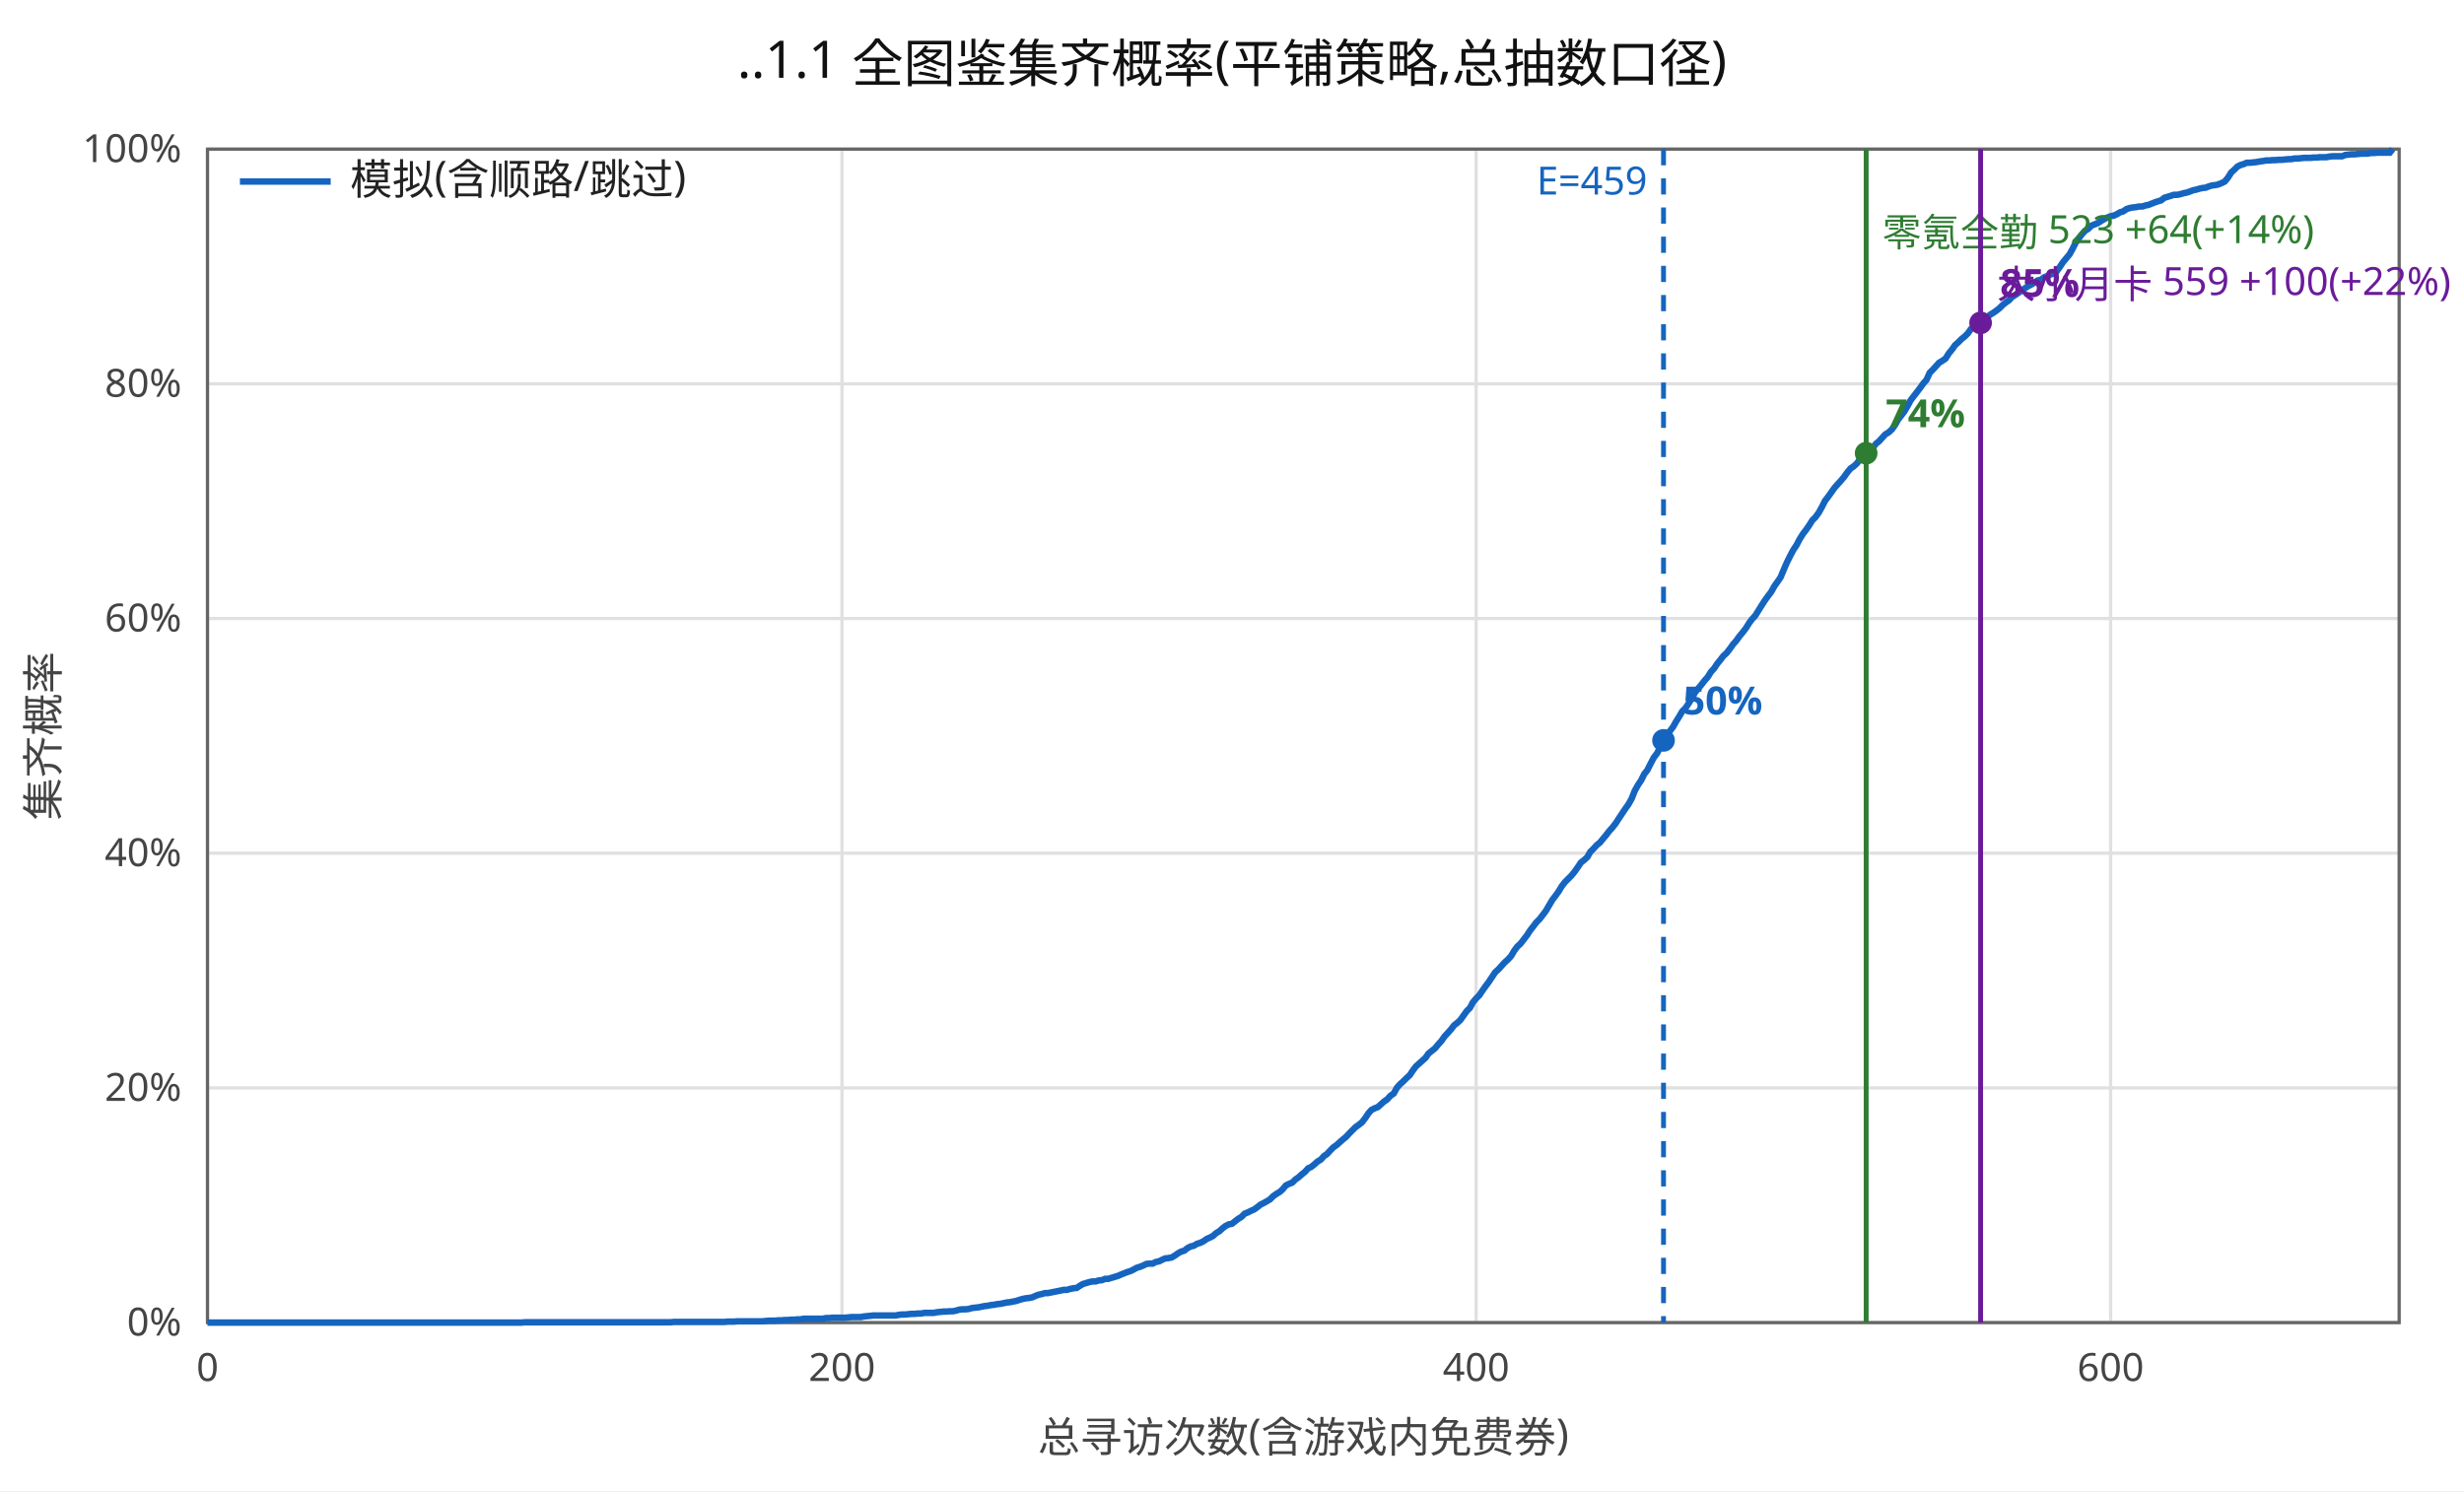
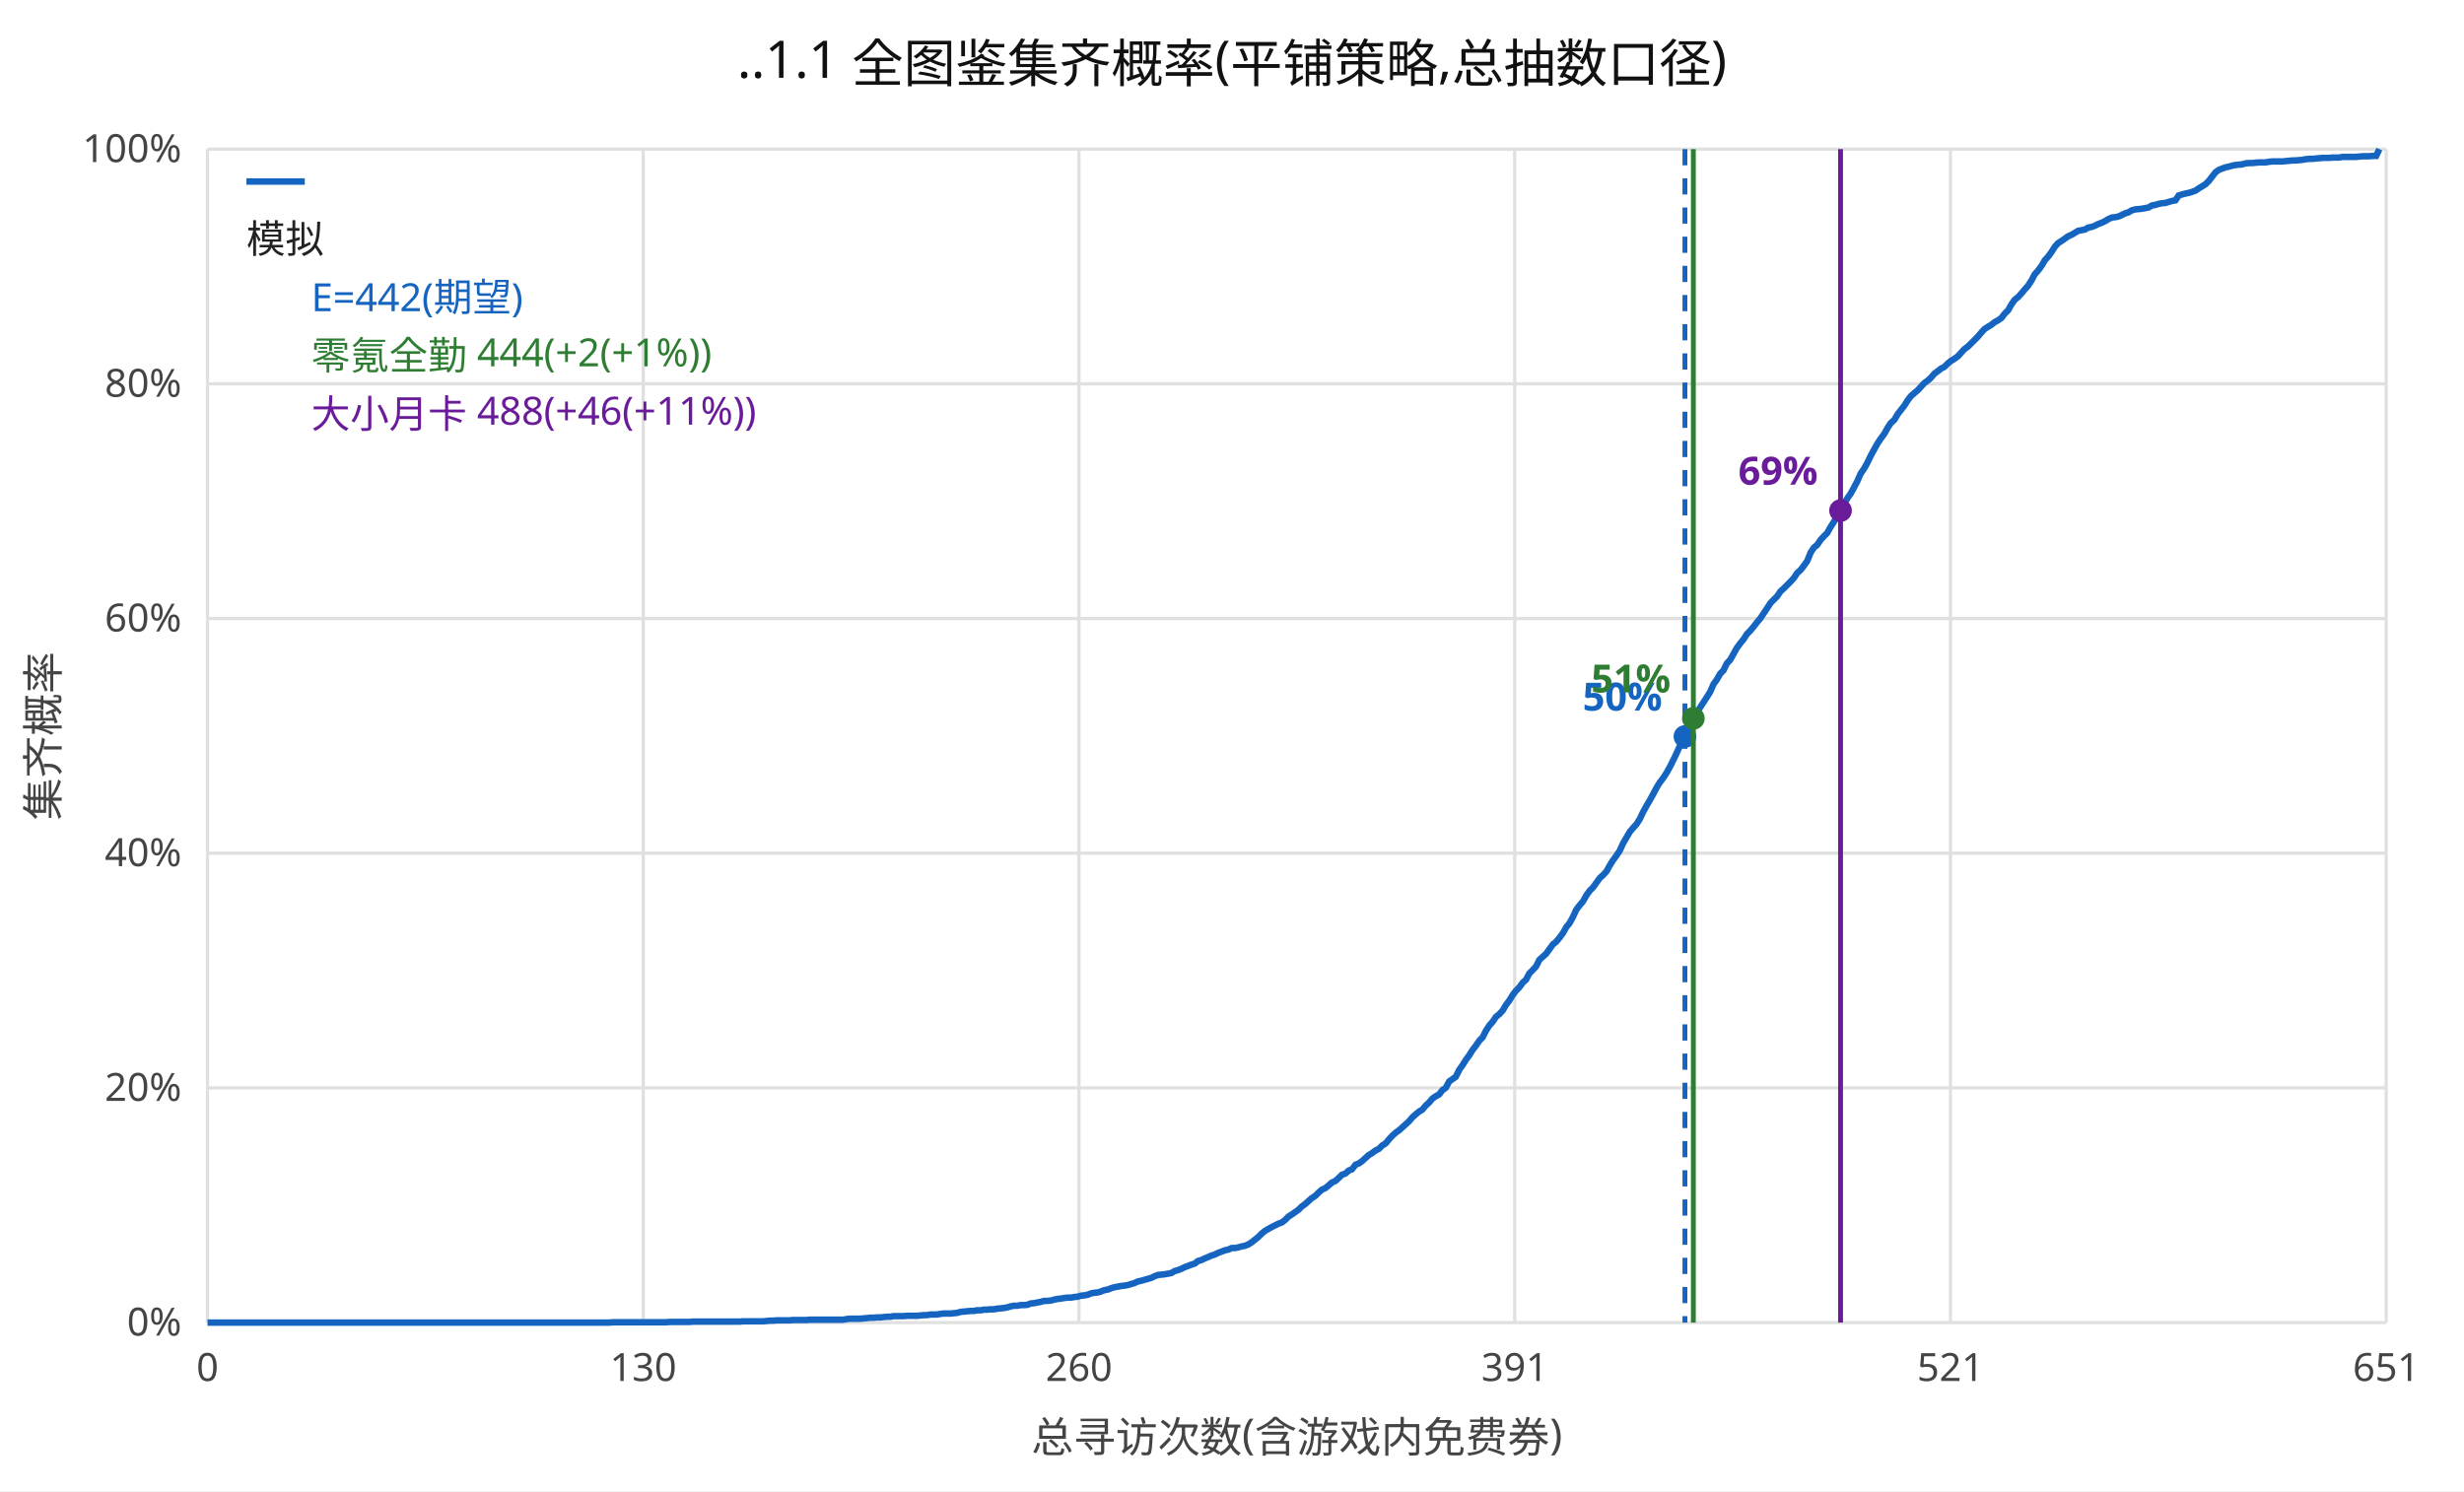
<svg xmlns="http://www.w3.org/2000/svg" width="760" height="460" viewBox="0 0 760 460" font-family="sans-serif">
  <rect x="0" y="0" width="760" height="460" fill="#ffffff" />
  <text x="380.0" y="24" text-anchor="middle" font-size="16" fill="#111">..1.1 全图鉴集齐概率(平铺策略,总抽数口径)</text>
-   <line x1="64" y1="408.0" x2="740" y2="408.0" stroke="#e0e0e0" />
-   <line x1="64" y1="335.6" x2="740" y2="335.6" stroke="#e0e0e0" />
-   <line x1="64" y1="263.2" x2="740" y2="263.2" stroke="#e0e0e0" />
-   <line x1="64" y1="190.8" x2="740" y2="190.8" stroke="#e0e0e0" />
-   <line x1="64" y1="118.4" x2="740" y2="118.4" stroke="#e0e0e0" />
-   <line x1="64" y1="46.0" x2="740" y2="46.0" stroke="#e0e0e0" />
+   <line x1="64" y1="408.0" x2="736" y2="408.0" stroke="#e0e0e0" />
  <line x1="64.0" y1="46" x2="64.0" y2="408" stroke="#e0e0e0" />
-   <line x1="259.7" y1="46" x2="259.7" y2="408" stroke="#e0e0e0" />
-   <line x1="455.3" y1="46" x2="455.3" y2="408" stroke="#e0e0e0" />
-   <line x1="651.0" y1="46" x2="651.0" y2="408" stroke="#e0e0e0" />
-   <rect x="64" y="46" width="676" height="362" fill="none" stroke="#666" />
-   <polyline points="64.0,408.0 65.0,408.0 66.0,408.0 66.9,408.0 67.9,408.0 68.9,408.0 69.9,408.0 70.8,408.0 71.8,408.0 72.8,408.0 73.8,408.0 74.8,408.0 75.7,408.0 76.7,408.0 77.7,408.0 78.7,408.0 79.7,408.0 80.6,408.0 81.6,408.0 82.6,408.0 83.6,408.0 84.5,408.0 85.5,408.0 86.5,408.0 87.5,408.0 88.5,408.0 89.4,408.0 90.4,408.0 91.4,408.0 92.4,408.0 93.3,408.0 94.3,408.0 95.3,408.0 96.3,408.0 97.3,408.0 98.2,408.0 99.2,408.0 100.2,408.0 101.2,408.0 102.2,408.0 103.1,408.0 104.1,408.0 105.1,408.0 106.1,408.0 107.0,408.0 108.0,408.0 109.0,408.0 110.0,408.0 111.0,408.0 111.9,408.0 112.9,408.0 113.9,408.0 114.9,408.0 115.8,408.0 116.8,408.0 117.8,408.0 118.8,408.0 119.8,408.0 120.7,408.0 121.7,408.0 122.7,408.0 123.7,408.0 124.7,408.0 125.6,408.0 126.6,408.0 127.6,408.0 128.6,408.0 129.5,408.0 130.5,408.0 131.5,408.0 132.5,408.0 133.5,408.0 134.4,408.0 135.4,408.0 136.4,408.0 137.4,408.0 138.4,408.0 139.3,408.0 140.3,408.0 141.3,408.0 142.3,408.0 143.2,408.0 144.2,408.0 145.2,408.0 146.2,408.0 147.2,408.0 148.1,408.0 149.1,408.0 150.1,408.0 151.1,408.0 152.0,408.0 153.0,408.0 154.0,408.0 155.0,408.0 156.0,408.0 156.9,408.0 157.9,408.0 158.9,408.0 159.9,408.0 160.9,408.0 161.8,407.9 162.8,407.9 163.8,407.9 164.8,407.9 165.7,407.9 166.7,407.9 167.7,407.9 168.7,407.9 169.7,407.9 170.6,407.9 171.6,407.9 172.6,407.9 173.6,407.9 174.5,407.9 175.5,407.9 176.5,407.9 177.5,407.9 178.5,407.9 179.4,407.9 180.4,407.9 181.4,407.9 182.4,407.9 183.4,407.9 184.3,407.9 185.3,407.9 186.3,407.9 187.3,407.9 188.2,407.9 189.2,407.9 190.2,407.9 191.2,407.9 192.2,407.9 193.1,407.9 194.1,407.9 195.1,407.9 196.1,407.9 197.0,407.9 198.0,407.9 199.0,407.9 200.0,407.9 201.0,407.9 201.9,407.9 202.9,407.9 203.9,407.9 204.9,407.9 205.9,407.9 206.8,407.9 207.8,407.8 208.8,407.8 209.8,407.8 210.7,407.8 211.7,407.8 212.7,407.8 213.7,407.8 214.7,407.8 215.6,407.8 216.6,407.8 217.6,407.8 218.6,407.8 219.5,407.8 220.5,407.8 221.5,407.8 222.5,407.8 223.5,407.8 224.4,407.7 225.4,407.7 226.4,407.7 227.4,407.6 228.4,407.6 229.3,407.6 230.3,407.6 231.3,407.6 232.3,407.6 233.2,407.6 234.2,407.6 235.2,407.6 236.2,407.5 237.2,407.4 238.1,407.4 239.1,407.4 240.1,407.3 241.1,407.3 242.0,407.2 243.0,407.2 244.0,407.1 245.0,407.1 246.0,407.0 246.9,407.0 247.9,406.8 248.9,406.8 249.9,406.8 250.9,406.8 251.8,406.8 252.8,406.8 253.8,406.8 254.8,406.6 255.7,406.6 256.7,406.5 257.7,406.5 258.7,406.5 259.7,406.5 260.6,406.5 261.6,406.4 262.6,406.3 263.6,406.3 264.5,406.3 265.5,406.3 266.5,406.1 267.5,406.0 268.5,405.9 269.4,405.8 270.4,405.8 271.4,405.8 272.4,405.8 273.4,405.8 274.3,405.8 275.3,405.8 276.3,405.8 277.3,405.6 278.2,405.5 279.2,405.5 280.2,405.4 281.2,405.3 282.2,405.3 283.1,405.2 284.1,405.2 285.1,405.0 286.1,405.0 287.1,405.0 288.0,405.0 289.0,404.8 290.0,404.7 291.0,404.6 291.9,404.6 292.9,404.5 293.9,404.5 294.9,404.3 295.9,404.0 296.8,403.9 297.8,403.9 298.8,403.8 299.8,403.5 300.7,403.4 301.7,403.3 302.7,403.1 303.7,402.9 304.7,402.8 305.6,402.6 306.6,402.5 307.6,402.3 308.6,402.2 309.6,402.0 310.5,401.8 311.5,401.7 312.5,401.5 313.5,401.3 314.4,401.0 315.4,400.7 316.4,400.5 317.4,400.4 318.4,400.2 319.3,399.8 320.3,399.4 321.3,399.2 322.3,398.9 323.2,398.9 324.2,398.7 325.2,398.5 326.2,398.3 327.2,398.1 328.1,397.9 329.1,397.9 330.1,397.6 331.1,397.4 332.1,397.3 333.0,396.7 334.0,396.1 335.0,395.8 336.0,395.5 336.9,395.3 337.9,395.3 338.9,395.0 339.9,394.9 340.9,394.5 341.8,394.5 342.8,394.2 343.8,393.9 344.8,393.6 345.7,393.2 346.7,392.8 347.7,392.4 348.7,392.1 349.7,391.6 350.6,391.1 351.6,390.8 352.6,390.4 353.6,389.9 354.6,389.8 355.5,389.8 356.5,389.3 357.5,389.1 358.5,388.6 359.4,388.2 360.4,388.1 361.4,387.9 362.4,387.3 363.4,386.6 364.3,386.1 365.3,385.8 366.3,385.0 367.3,384.5 368.2,384.3 369.2,383.7 370.2,383.4 371.2,382.9 372.2,382.2 373.1,381.8 374.1,381.3 375.1,380.4 376.1,379.8 377.1,378.9 378.0,378.2 379.0,377.7 380.0,377.5 381.0,376.7 381.9,376.0 382.9,375.4 383.9,374.4 384.9,374.0 385.9,373.5 386.8,373.1 387.8,372.4 388.8,371.6 389.8,371.1 390.7,370.6 391.7,370.0 392.7,369.0 393.7,368.3 394.7,367.7 395.6,366.9 396.6,365.7 397.6,365.2 398.6,364.8 399.6,363.8 400.5,363.2 401.5,362.3 402.5,361.5 403.5,360.4 404.4,360.0 405.4,359.2 406.4,358.3 407.4,357.7 408.4,356.6 409.3,356.0 410.3,354.9 411.3,353.9 412.3,353.2 413.3,352.3 414.2,351.5 415.2,350.7 416.2,349.6 417.2,348.6 418.1,347.7 419.1,347.0 420.1,346.2 421.1,344.9 422.1,343.4 423.0,342.4 424.0,341.9 425.0,341.5 426.0,340.6 426.9,339.8 427.9,339.1 428.9,338.0 429.9,337.3 430.9,335.5 431.8,334.5 432.8,333.6 433.8,332.6 434.8,331.7 435.8,330.2 436.7,329.0 437.7,328.1 438.7,327.2 439.7,326.3 440.6,325.0 441.6,324.2 442.6,323.4 443.6,322.2 444.6,321.1 445.5,319.8 446.5,318.7 447.5,317.6 448.5,316.3 449.4,315.6 450.4,314.7 451.4,313.3 452.4,311.9 453.4,310.9 454.3,309.2 455.3,308.0 456.3,307.0 457.3,305.5 458.3,304.1 459.2,302.9 460.2,301.4 461.2,299.9 462.2,299.0 463.1,298.0 464.1,296.9 465.1,296.0 466.1,294.9 467.1,293.2 468.0,292.0 469.0,291.1 470.0,289.8 471.0,288.5 471.9,287.1 472.9,285.8 473.9,284.5 474.9,283.5 475.9,282.2 476.8,281.0 477.8,279.3 478.8,277.6 479.8,276.3 480.8,274.9 481.7,273.4 482.7,272.1 483.7,271.1 484.7,270.1 485.6,269.0 486.6,267.6 487.6,266.1 488.6,265.3 489.6,264.4 490.5,262.8 491.5,261.8 492.5,260.7 493.5,259.9 494.4,258.8 495.4,257.6 496.4,256.3 497.4,255.2 498.4,253.9 499.3,252.5 500.3,251.0 501.3,249.5 502.3,248.1 503.3,246.3 504.2,244.0 505.2,242.2 506.2,240.7 507.2,238.7 508.1,237.6 509.1,235.6 510.1,233.7 511.1,232.4 512.1,230.5 513.0,228.6 514.0,226.9 515.0,225.6 516.0,224.3 516.9,222.7 517.9,221.1 518.9,219.4 519.9,218.4 520.9,216.9 521.8,215.5 522.8,213.6 523.8,212.4 524.8,211.2 525.8,209.9 526.7,208.9 527.7,207.3 528.7,206.2 529.7,204.7 530.6,203.6 531.6,202.3 532.6,201.4 533.6,200.1 534.6,198.7 535.5,197.7 536.5,196.3 537.5,195.1 538.5,193.8 539.5,192.2 540.4,191.0 541.4,189.9 542.4,188.3 543.4,186.7 544.3,185.3 545.3,183.9 546.3,182.6 547.3,180.8 548.3,179.4 549.2,178.1 550.2,175.7 551.2,173.4 552.2,171.4 553.1,169.7 554.1,168.2 555.1,166.3 556.1,164.7 557.1,163.4 558.0,162.1 559.0,160.5 560.0,159.5 561.0,158.1 562.0,156.3 562.9,154.5 563.9,153.2 564.9,151.8 565.9,150.4 566.8,149.4 567.8,148.3 568.8,147.1 569.8,145.7 570.8,144.5 571.7,143.9 572.7,143.0 573.7,141.7 574.7,140.5 575.6,139.8 576.6,138.9 577.6,138.2 578.6,136.9 579.6,136.1 580.5,135.1 581.5,134.0 582.5,133.4 583.5,132.5 584.5,131.1 585.4,129.5 586.4,128.2 587.4,126.9 588.4,125.2 589.3,123.5 590.3,122.2 591.3,120.9 592.3,119.6 593.3,118.2 594.2,117.2 595.2,115.0 596.2,114.0 597.2,112.9 598.1,111.9 599.1,111.3 600.1,110.6 601.1,109.0 602.1,107.8 603.0,106.5 604.0,105.6 605.0,104.6 606.0,103.8 607.0,102.8 607.9,101.5 608.9,101.0 609.9,100.4 610.9,99.6 611.8,98.6 612.8,98.0 613.8,97.1 614.8,96.5 615.8,95.8 616.7,95.1 617.7,94.1 618.7,93.3 619.7,92.6 620.6,91.6 621.6,91.0 622.6,90.3 623.6,89.7 624.6,88.9 625.5,88.3 626.5,87.8 627.5,87.2 628.5,86.5 629.5,86.3 630.4,85.6 631.4,85.2 632.4,84.7 633.4,84.4 634.3,83.8 635.3,82.4 636.3,80.9 637.3,79.7 638.3,78.5 639.2,76.9 640.2,74.9 641.2,73.5 642.2,72.2 643.1,71.2 644.1,70.6 645.1,69.6 646.1,69.2 647.1,68.8 648.0,68.2 649.0,67.6 650.0,67.1 651.0,66.7 652.0,66.5 652.9,66.1 653.9,65.5 654.9,65.2 655.9,64.5 656.8,64.2 657.8,64.0 658.8,63.9 659.8,63.7 660.8,63.7 661.7,63.4 662.7,63.2 663.7,62.8 664.7,62.4 665.6,62.1 666.6,61.8 667.6,61.0 668.6,60.7 669.6,60.4 670.5,60.1 671.5,60.1 672.5,59.9 673.5,59.6 674.5,59.4 675.4,59.1 676.4,58.7 677.4,58.5 678.4,58.2 679.3,58.0 680.3,57.9 681.3,57.5 682.3,57.2 683.3,57.1 684.2,56.9 685.2,56.5 686.2,56.0 687.2,54.8 688.2,53.2 689.1,52.4 690.1,51.4 691.1,50.9 692.1,50.6 693.0,50.2 694.0,50.2 695.0,50.1 696.0,50.0 697.0,49.8 697.9,49.7 698.9,49.5 699.9,49.5 700.9,49.4 701.8,49.4 702.8,49.3 703.8,49.3 704.8,49.2 705.8,49.1 706.7,49.1 707.7,48.9 708.7,48.9 709.7,48.8 710.7,48.7 711.6,48.7 712.6,48.7 713.6,48.6 714.6,48.6 715.5,48.5 716.5,48.5 717.5,48.5 718.5,48.3 719.5,48.2 720.4,48.2 721.4,48.2 722.4,48.2 723.4,47.8 724.3,47.7 725.3,47.6 726.3,47.6 727.3,47.5 728.3,47.4 729.2,47.4 730.2,47.4 731.2,47.2 732.2,47.2 733.2,47.1 734.1,47.1 735.1,47.1 736.1,47.1 737.1,47.1 738.0,46.0" fill="none" stroke="#1565c0" stroke-width="2" />
-   <line x1="513.1" y1="46" x2="513.1" y2="408" stroke="#1565c0" stroke-width="1.5" stroke-dasharray="5,4" />
-   <text x="508.1" y="60" text-anchor="end" font-size="12" fill="#1565c0">E=459</text>
-   <circle cx="513.1" cy="228.4" r="3.5" fill="#1565c0" />
-   <text x="519.1" y="220.4" font-size="12" font-weight="bold" fill="#1565c0">50%</text>
-   <line x1="74" y1="56" x2="102" y2="56" stroke="#1565c0" stroke-width="2" />
-   <text x="108" y="60" font-size="13" fill="#222">模拟(含顺路/跳过)</text>
-   <line x1="575.6" y1="46" x2="575.6" y2="408" stroke="#2e7d32" stroke-width="1.5" />
-   <circle cx="575.6" cy="139.8" r="3.5" fill="#2e7d32" />
-   <text x="581.6" y="131.8" font-size="12" font-weight="bold" fill="#2e7d32">74%</text>
-   <text x="580.6" y="76" font-size="12" fill="#2e7d32">零氪全勤 523 +64(+14%)</text>
-   <line x1="610.9" y1="46" x2="610.9" y2="408" stroke="#6a1b9a" stroke-width="1.5" />
-   <circle cx="610.9" cy="99.6" r="3.5" fill="#6a1b9a" />
-   <text x="616.9" y="91.6" font-size="12" font-weight="bold" fill="#6a1b9a">85%</text>
-   <text x="615.9" y="92" font-size="12" fill="#6a1b9a">大小月卡 559 +100(+22%)</text>
+   <line x1="64" y1="335.6" x2="736" y2="335.6" stroke="#e0e0e0" />
+   <line x1="198.4" y1="46" x2="198.4" y2="408" stroke="#e0e0e0" />
+   <line x1="64" y1="263.2" x2="736" y2="263.2" stroke="#e0e0e0" />
+   <line x1="332.8" y1="46" x2="332.8" y2="408" stroke="#e0e0e0" />
+   <line x1="64" y1="190.8" x2="736" y2="190.8" stroke="#e0e0e0" />
+   <line x1="467.2" y1="46" x2="467.2" y2="408" stroke="#e0e0e0" />
+   <line x1="64" y1="118.4" x2="736" y2="118.4" stroke="#e0e0e0" />
+   <line x1="601.6" y1="46" x2="601.6" y2="408" stroke="#e0e0e0" />
+   <line x1="64" y1="46.0" x2="736" y2="46.0" stroke="#e0e0e0" />
+   <line x1="736.0" y1="46" x2="736.0" y2="408" stroke="#e0e0e0" />
+   <polyline points="64.0,408.0 65.0,408.0 66.1,408.0 67.1,408.0 68.1,408.0 69.2,408.0 70.2,408.0 71.2,408.0 72.3,408.0 73.3,408.0 74.3,408.0 75.4,408.0 76.4,408.0 77.4,408.0 78.5,408.0 79.5,408.0 80.5,408.0 81.5,408.0 82.6,408.0 83.6,408.0 84.6,408.0 85.7,408.0 86.7,408.0 87.7,408.0 88.8,408.0 89.8,408.0 90.8,408.0 91.9,408.0 92.9,408.0 93.9,408.0 95.0,408.0 96.0,408.0 97.0,408.0 98.1,408.0 99.1,408.0 100.1,408.0 101.2,408.0 102.2,408.0 103.2,408.0 104.3,408.0 105.3,408.0 106.3,408.0 107.4,408.0 108.4,408.0 109.4,408.0 110.5,408.0 111.5,408.0 112.5,408.0 113.5,408.0 114.6,408.0 115.6,408.0 116.6,408.0 117.7,408.0 118.7,408.0 119.7,408.0 120.8,408.0 121.8,408.0 122.8,408.0 123.9,408.0 124.9,408.0 125.9,408.0 127.0,408.0 128.0,408.0 129.0,408.0 130.1,408.0 131.1,408.0 132.1,408.0 133.2,408.0 134.2,408.0 135.2,408.0 136.3,408.0 137.3,408.0 138.3,408.0 139.4,408.0 140.4,408.0 141.4,408.0 142.5,408.0 143.5,408.0 144.5,408.0 145.5,408.0 146.6,408.0 147.6,408.0 148.6,408.0 149.7,408.0 150.7,408.0 151.7,408.0 152.8,408.0 153.8,408.0 154.8,408.0 155.9,408.0 156.9,408.0 157.9,408.0 159.0,408.0 160.0,408.0 161.0,408.0 162.1,408.0 163.1,408.0 164.1,408.0 165.2,408.0 166.2,408.0 167.2,408.0 168.3,408.0 169.3,408.0 170.3,408.0 171.4,408.0 172.4,408.0 173.4,408.0 174.5,408.0 175.5,408.0 176.5,408.0 177.5,408.0 178.6,408.0 179.6,408.0 180.6,408.0 181.7,408.0 182.7,408.0 183.7,408.0 184.8,408.0 185.8,408.0 186.8,408.0 187.9,408.0 188.9,407.9 189.9,407.9 191.0,407.9 192.0,407.9 193.0,407.9 194.1,407.9 195.1,407.9 196.1,407.9 197.2,407.9 198.2,407.9 199.2,407.9 200.3,407.9 201.3,407.9 202.3,407.9 203.4,407.9 204.4,407.9 205.4,407.9 206.5,407.8 207.5,407.8 208.5,407.8 209.5,407.8 210.6,407.8 211.6,407.8 212.6,407.8 213.7,407.7 214.7,407.7 215.7,407.7 216.8,407.7 217.8,407.7 218.8,407.7 219.9,407.7 220.9,407.7 221.9,407.7 223.0,407.7 224.0,407.7 225.0,407.7 226.1,407.7 227.1,407.7 228.1,407.7 229.2,407.6 230.2,407.6 231.2,407.6 232.3,407.6 233.3,407.6 234.3,407.6 235.4,407.6 236.4,407.5 237.4,407.4 238.5,407.4 239.5,407.3 240.5,407.3 241.5,407.3 242.6,407.3 243.6,407.3 244.6,407.2 245.7,407.2 246.7,407.2 247.7,407.2 248.8,407.2 249.8,407.1 250.8,407.1 251.9,407.1 252.9,407.1 253.9,407.1 255.0,407.1 256.0,407.1 257.0,407.1 258.1,407.1 259.1,407.1 260.1,407.1 261.2,406.9 262.2,406.8 263.2,406.8 264.3,406.8 265.3,406.8 266.3,406.7 267.4,406.6 268.4,406.5 269.4,406.5 270.5,406.4 271.5,406.4 272.5,406.3 273.5,406.2 274.6,406.2 275.6,406.0 276.6,406.0 277.7,406.0 278.7,406.0 279.7,405.9 280.8,405.9 281.8,405.9 282.8,405.9 283.9,405.8 284.9,405.7 285.9,405.7 287.0,405.5 288.0,405.5 289.0,405.5 290.1,405.3 291.1,405.2 292.1,405.2 293.2,405.2 294.2,405.1 295.2,405.0 296.3,404.7 297.3,404.6 298.3,404.5 299.4,404.4 300.4,404.4 301.4,404.2 302.5,404.2 303.5,404.0 304.5,404.0 305.5,403.9 306.6,403.9 307.6,403.7 308.6,403.6 309.7,403.5 310.7,403.3 311.7,403.0 312.8,402.8 313.8,402.8 314.8,402.6 315.9,402.6 316.9,402.5 317.9,402.1 319.0,402.0 320.0,401.8 321.0,401.6 322.1,401.3 323.1,401.3 324.1,401.2 325.2,400.9 326.2,400.7 327.2,400.6 328.3,400.4 329.3,400.3 330.3,400.3 331.4,400.1 332.4,400.0 333.4,399.7 334.5,399.6 335.5,399.4 336.5,399.0 337.5,398.8 338.6,398.7 339.6,398.4 340.6,398.0 341.7,397.8 342.7,397.4 343.7,397.1 344.8,396.9 345.8,396.7 346.8,396.6 347.9,396.4 348.9,396.1 349.9,395.8 351.0,395.3 352.0,395.1 353.0,394.8 354.1,394.5 355.1,394.2 356.1,393.7 357.2,393.3 358.2,393.2 359.2,393.1 360.3,392.9 361.3,392.7 362.3,392.1 363.4,391.8 364.4,391.4 365.4,390.9 366.5,390.5 367.5,390.1 368.5,389.8 369.5,389.0 370.6,388.7 371.6,388.2 372.6,387.8 373.7,387.3 374.7,387.0 375.7,386.5 376.8,386.1 377.8,385.7 378.8,385.5 379.9,385.0 380.9,385.0 381.9,384.8 383.0,384.5 384.0,384.3 385.0,383.9 386.1,383.2 387.1,382.4 388.1,381.6 389.2,380.5 390.2,379.7 391.2,379.1 392.3,378.5 393.3,378.0 394.3,377.5 395.4,377.1 396.4,376.3 397.4,375.3 398.5,374.6 399.5,373.9 400.5,373.2 401.5,372.2 402.6,371.4 403.6,370.5 404.6,369.6 405.7,368.9 406.7,367.9 407.7,367.0 408.8,366.5 409.8,365.7 410.8,364.8 411.9,364.3 412.9,363.4 413.9,362.4 415.0,362.0 416.0,361.1 417.0,360.7 418.1,359.3 419.1,358.9 420.1,358.2 421.2,357.2 422.2,356.3 423.2,355.7 424.3,354.9 425.3,354.4 426.3,353.4 427.4,352.7 428.4,351.5 429.4,350.4 430.5,349.4 431.5,348.7 432.5,347.8 433.5,346.9 434.6,345.9 435.6,344.7 436.6,343.8 437.7,342.9 438.7,342.3 439.7,341.1 440.8,340.1 441.8,338.9 442.8,338.2 443.9,337.6 444.9,336.3 445.9,335.6 447.0,333.6 448.0,332.9 449.0,332.2 450.1,330.0 451.1,328.6 452.1,327.0 453.2,325.5 454.2,323.9 455.2,322.6 456.3,321.0 457.3,320.0 458.3,318.0 459.4,316.3 460.4,315.2 461.4,313.7 462.5,312.8 463.5,311.7 464.5,310.0 465.5,308.7 466.6,306.9 467.6,305.6 468.6,304.6 469.7,303.1 470.7,302.2 471.7,300.3 472.8,299.2 473.8,298.1 474.8,296.1 475.9,295.1 476.9,294.2 477.9,292.8 479.0,291.3 480.0,290.5 481.0,289.3 482.1,287.8 483.1,286.0 484.1,284.8 485.2,282.8 486.2,280.6 487.2,279.3 488.3,278.0 489.3,276.2 490.3,274.8 491.4,273.7 492.4,272.3 493.4,270.9 494.5,269.9 495.5,268.8 496.5,267.0 497.5,265.4 498.6,263.9 499.6,262.4 500.6,260.2 501.7,258.3 502.7,256.6 503.7,255.4 504.8,254.2 505.8,252.6 506.8,250.5 507.9,248.5 508.9,246.8 509.9,245.0 511.0,242.9 512.0,241.3 513.0,240.0 514.1,238.3 515.1,236.5 516.1,234.5 517.2,232.2 518.2,230.0 519.2,228.3 520.3,226.1 521.3,224.3 522.3,221.6 523.4,220.0 524.4,218.2 525.4,216.7 526.5,215.0 527.5,213.4 528.5,211.1 529.5,209.7 530.6,207.8 531.6,206.8 532.6,204.7 533.7,203.5 534.7,201.7 535.7,199.9 536.8,198.4 537.8,197.2 538.8,195.6 539.9,194.5 540.9,193.3 541.9,192.0 543.0,190.7 544.0,189.2 545.0,187.7 546.1,186.0 547.1,185.0 548.1,184.0 549.2,182.4 550.2,181.5 551.2,180.5 552.3,179.4 553.3,178.3 554.3,176.8 555.4,175.8 556.4,174.5 557.4,173.1 558.5,170.4 559.5,168.9 560.5,168.1 561.5,166.6 562.6,165.4 563.6,164.4 564.6,162.6 565.7,160.9 566.7,159.2 567.7,157.5 568.8,155.5 569.8,153.7 570.8,152.3 571.9,150.3 572.9,148.4 573.9,146.1 575.0,144.5 576.0,142.7 577.0,140.6 578.1,138.6 579.1,136.8 580.1,135.3 581.2,133.8 582.2,132.0 583.2,130.5 584.3,129.5 585.3,127.8 586.3,126.5 587.4,125.1 588.4,123.5 589.4,122.2 590.5,121.2 591.5,120.4 592.5,119.3 593.5,118.2 594.6,117.4 595.6,116.5 596.6,115.3 597.7,114.5 598.7,113.7 599.7,113.2 600.8,112.1 601.8,111.3 602.8,110.7 603.9,109.9 604.9,108.8 605.9,107.7 607.0,106.9 608.0,105.9 609.0,104.9 610.1,103.8 611.1,102.6 612.1,101.5 613.2,100.8 614.2,100.2 615.2,99.4 616.3,98.8 617.3,98.1 618.3,96.8 619.4,95.7 620.4,93.9 621.4,92.5 622.5,91.6 623.5,90.5 624.5,89.3 625.5,88.2 626.6,86.5 627.6,84.6 628.6,83.5 629.7,82.0 630.7,80.3 631.7,79.2 632.8,77.7 633.8,76.1 634.8,75.0 635.9,74.3 636.9,73.6 637.9,72.9 639.0,72.4 640.0,71.8 641.0,71.2 642.1,71.0 643.1,70.8 644.1,70.2 645.2,70.0 646.2,69.6 647.2,69.1 648.3,68.7 649.3,68.2 650.3,67.6 651.4,67.1 652.4,67.0 653.4,66.8 654.5,66.3 655.5,65.8 656.5,65.5 657.5,64.9 658.6,64.6 659.6,64.5 660.6,64.4 661.7,64.2 662.7,64.0 663.7,63.4 664.8,63.2 665.8,62.9 666.8,62.7 667.9,62.6 668.9,62.3 669.9,62.0 671.0,61.8 672.0,60.3 673.0,60.0 674.1,59.7 675.1,59.5 676.1,59.2 677.2,58.8 678.2,58.1 679.2,57.5 680.3,56.8 681.3,55.8 682.3,54.5 683.4,53.1 684.4,52.4 685.4,52.0 686.5,51.6 687.5,51.4 688.5,51.1 689.5,50.9 690.6,50.8 691.6,50.7 692.6,50.4 693.7,50.3 694.7,50.3 695.7,50.2 696.8,50.1 697.8,50.1 698.8,50.1 699.9,49.9 700.9,49.8 701.9,49.8 703.0,49.8 704.0,49.8 705.0,49.7 706.1,49.6 707.1,49.5 708.1,49.5 709.2,49.4 710.2,49.3 711.2,49.1 712.3,49.0 713.3,49.0 714.3,48.9 715.4,48.8 716.4,48.7 717.4,48.7 718.5,48.7 719.5,48.6 720.5,48.6 721.5,48.6 722.6,48.4 723.6,48.4 724.6,48.4 725.7,48.4 726.7,48.4 727.7,48.3 728.8,48.2 729.8,48.2 730.8,48.2 731.9,48.1 732.9,48.1 733.9,46.0" fill="none" stroke="#1565c0" stroke-width="2" />
+   <line x1="519.7" y1="46" x2="519.7" y2="408" stroke="#1565c0" stroke-width="1.5" stroke-dasharray="5,4" />
+   <circle cx="519.7" cy="227.2" r="3.5" fill="#1565c0" />
+   <text x="512.7" y="219.2" text-anchor="end" font-size="12" font-weight="bold" fill="#1565c0">50%</text>
+   <line x1="522.3" y1="46" x2="522.3" y2="408" stroke="#2e7d32" stroke-width="1.5" />
+   <circle cx="522.3" cy="221.6" r="3.5" fill="#2e7d32" />
+   <text x="515.3" y="213.6" text-anchor="end" font-size="12" font-weight="bold" fill="#2e7d32">51%</text>
+   <line x1="567.7" y1="46" x2="567.7" y2="408" stroke="#6a1b9a" stroke-width="1.5" />
+   <circle cx="567.7" cy="157.5" r="3.5" fill="#6a1b9a" />
+   <text x="560.7" y="149.5" text-anchor="end" font-size="12" font-weight="bold" fill="#6a1b9a">69%</text>
+   <line x1="76" y1="56" x2="94" y2="56" stroke="#1565c0" stroke-width="2" />
+   <text x="76" y="78" font-size="12" fill="#222">模拟</text>
+   <text x="96" y="96" font-size="12" fill="#1565c0">E=442(期望)</text>
+   <text x="96" y="114" font-size="12" fill="#2e7d32">零氪全勤 444(+2(+1%))</text>
+   <text x="96" y="132" font-size="12" fill="#6a1b9a">大小月卡 488(+46(+11%))</text>
+   <text x="64.0" y="426" text-anchor="middle" font-size="12" fill="#444">0</text>
  <text x="56" y="412.0" text-anchor="end" font-size="12" fill="#444">0%</text>
+   <text x="198.4" y="426" text-anchor="middle" font-size="12" fill="#444">130</text>
  <text x="56" y="339.6" text-anchor="end" font-size="12" fill="#444">20%</text>
+   <text x="332.8" y="426" text-anchor="middle" font-size="12" fill="#444">260</text>
  <text x="56" y="267.2" text-anchor="end" font-size="12" fill="#444">40%</text>
+   <text x="467.2" y="426" text-anchor="middle" font-size="12" fill="#444">391</text>
  <text x="56" y="194.8" text-anchor="end" font-size="12" fill="#444">60%</text>
+   <text x="601.6" y="426" text-anchor="middle" font-size="12" fill="#444">521</text>
  <text x="56" y="122.4" text-anchor="end" font-size="12" fill="#444">80%</text>
+   <text x="736.0" y="426" text-anchor="middle" font-size="12" fill="#444">651</text>
  <text x="56" y="50.0" text-anchor="end" font-size="12" fill="#444">100%</text>
-   <text x="64.0" y="426" text-anchor="middle" font-size="12" fill="#444">0</text>
-   <text x="259.7" y="426" text-anchor="middle" font-size="12" fill="#444">200</text>
-   <text x="455.3" y="426" text-anchor="middle" font-size="12" fill="#444">400</text>
-   <text x="651.0" y="426" text-anchor="middle" font-size="12" fill="#444">600</text>
-   <text x="402.0" y="448" text-anchor="middle" font-size="13" fill="#444">总寻访次数(含游戏内免费券)</text>
+   <text x="400.0" y="448" text-anchor="middle" font-size="13" fill="#444">总寻访次数(含游戏内免费券)</text>
  <text x="18" y="227.0" text-anchor="middle" font-size="13" fill="#444" transform="rotate(-90 18 227.0)">集齐概率</text>
</svg>
